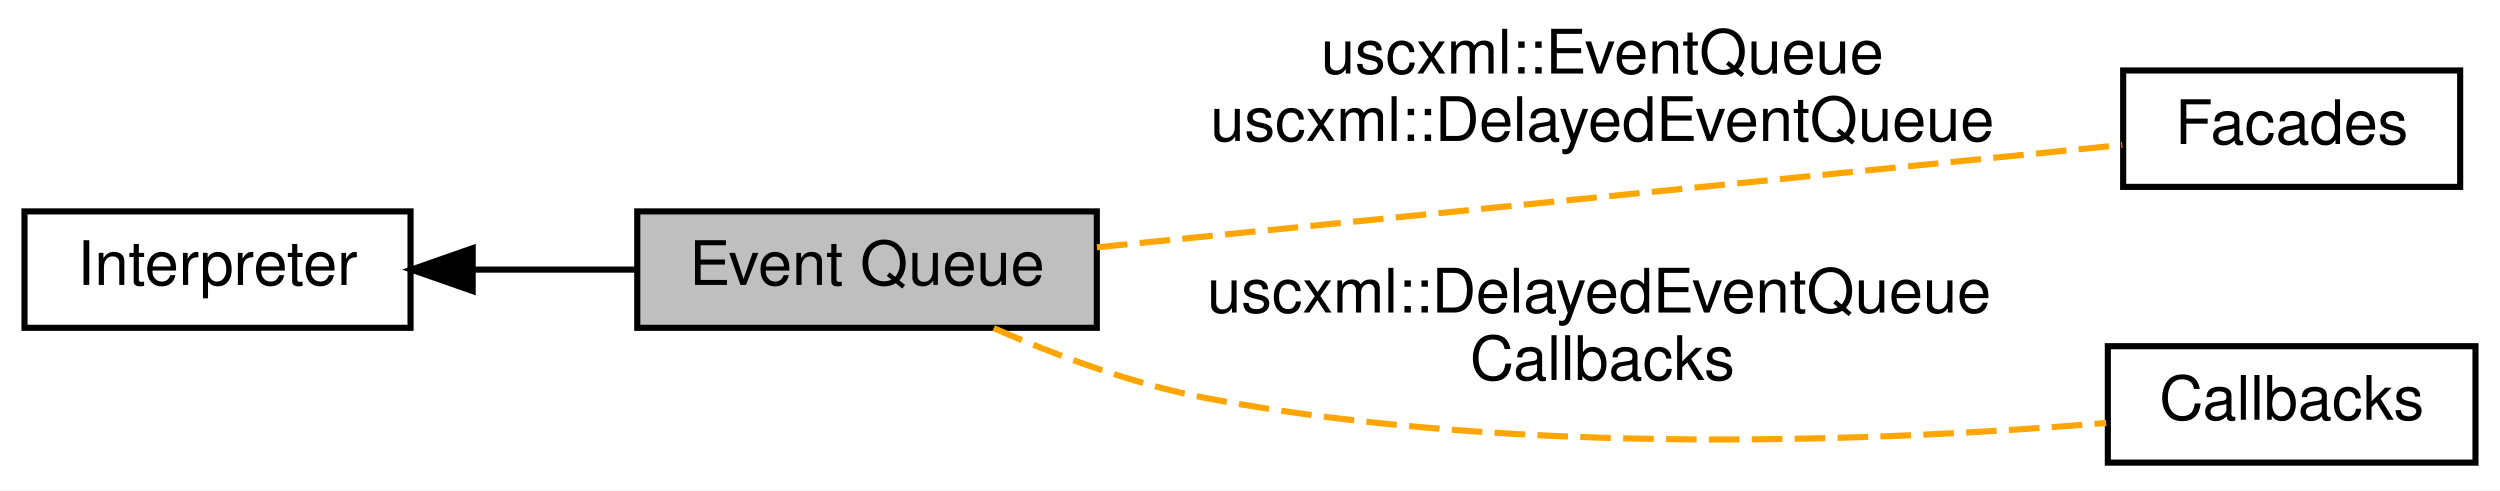
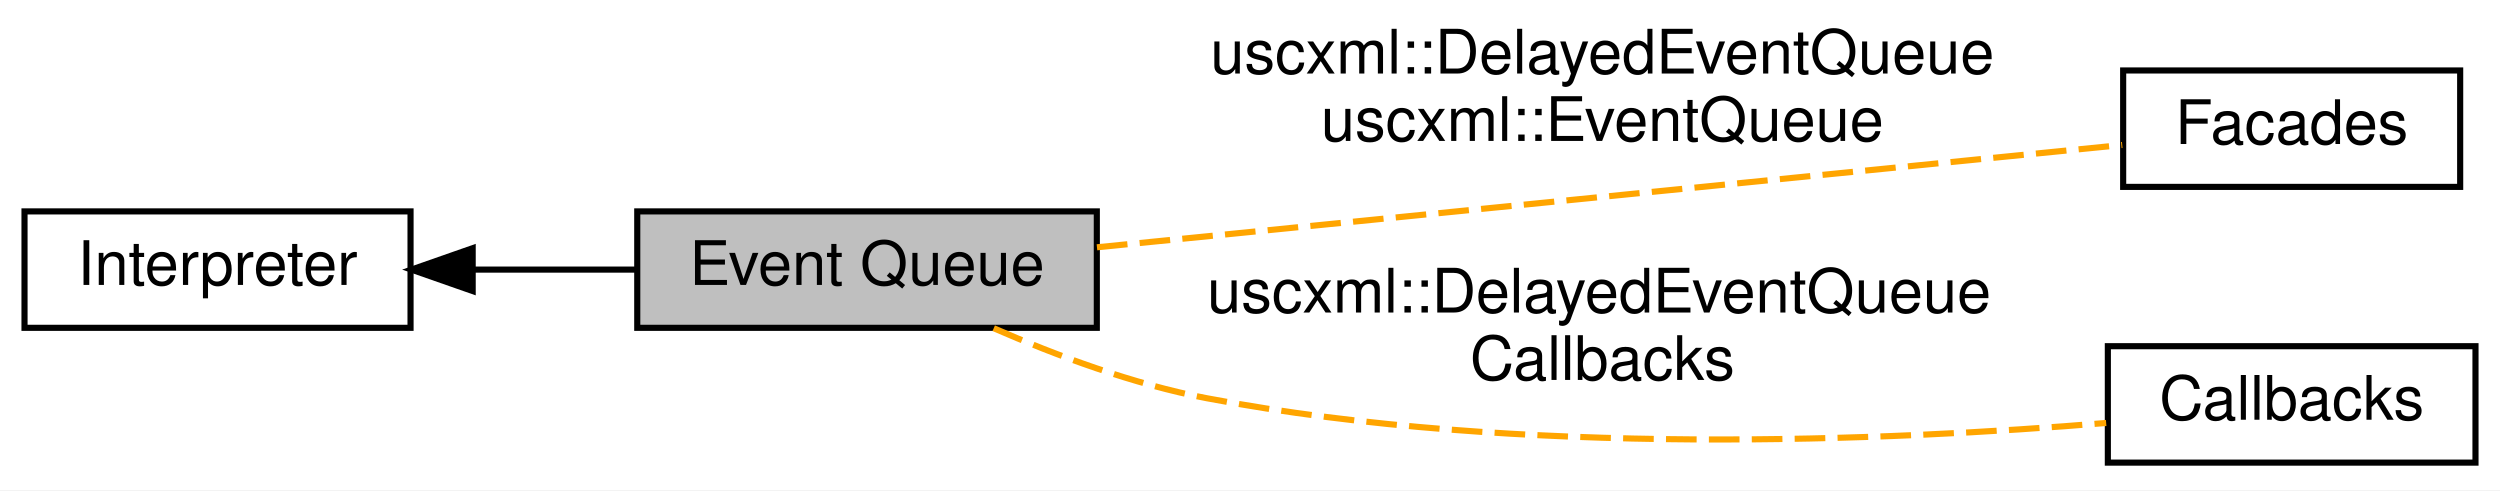
<svg xmlns="http://www.w3.org/2000/svg" xmlns:xlink="http://www.w3.org/1999/xlink" width="408pt" height="80pt" viewBox="0.00 0.00 408.00 80.00">
  <g id="graph0" class="graph" transform="scale(1 1) rotate(0) translate(4 76)">
    <polygon fill="white" stroke="none" points="-4,4 -4,-76 404,-76 404,4 -4,4" />
    <g id="node1" class="node">
      <polygon fill="#bfbfbf" stroke="black" points="100,-22.5 100,-41.5 175,-41.5 175,-22.5 100,-22.5" />
      <text text-anchor="middle" x="137.5" y="-29.5" font-family="Helvetica,sans-Serif" font-size="10.00">Event Queue</text>
    </g>
    <g id="node2" class="node">
      <g id="a_node2">
        <a xlink:href="group__facade.html" target="_top" xlink:title="User-facing facades for the implementations. ">
          <polygon fill="white" stroke="black" points="342.5,-45.5 342.5,-64.5 397.5,-64.5 397.5,-45.5 342.5,-45.5" />
          <text text-anchor="middle" x="370" y="-52.5" font-family="Helvetica,sans-Serif" font-size="10.00">Facades</text>
        </a>
      </g>
    </g>
    <g id="edge2" class="edge">
      <path fill="none" stroke="orange" stroke-dasharray="5,2" d="M175.023,-35.644C221.611,-40.293 301.076,-48.222 342.349,-52.341" />
-       <text text-anchor="middle" x="257.5" y="-64" font-family="Helvetica,sans-Serif" font-size="10.00">uscxml::EventQueue</text>
-       <text text-anchor="middle" x="257.5" y="-53" font-family="Helvetica,sans-Serif" font-size="10.00">uscxml::DelayedEventQueue</text>
+       <text text-anchor="middle" x="257.5" y="-64" font-family="Helvetica,sans-Serif" font-size="10.00">uscxml::DelayedEventQueue</text>
+       <text text-anchor="middle" x="257.5" y="-53" font-family="Helvetica,sans-Serif" font-size="10.00">uscxml::EventQueue</text>
    </g>
    <g id="node4" class="node">
      <g id="a_node4">
        <a xlink:href="group__callback.html" target="_top" xlink:title="Callback interfaces. ">
          <polygon fill="white" stroke="black" points="340,-0.5 340,-19.5 400,-19.5 400,-0.5 340,-0.5" />
          <text text-anchor="middle" x="370" y="-7.5" font-family="Helvetica,sans-Serif" font-size="10.00">Callbacks</text>
        </a>
      </g>
    </g>
    <g id="edge3" class="edge">
      <path fill="none" stroke="orange" stroke-dasharray="5,2" d="M158.178,-22.43C168.321,-18.014 181.044,-13.259 193,-11 243.892,-1.385 304.548,-4.064 339.728,-6.972" />
      <text text-anchor="start" x="193" y="-25" font-family="Helvetica,sans-Serif" font-size="10.00">uscxml::DelayedEventQueue</text>
      <text text-anchor="middle" x="257.5" y="-14" font-family="Helvetica,sans-Serif" font-size="10.00">Callbacks</text>
    </g>
    <g id="node3" class="node">
      <g id="a_node3">
        <a xlink:href="group__interpreter.html" target="_top" xlink:title="The components constituting the core of the interpreter. ">
          <polygon fill="white" stroke="black" points="0,-22.5 0,-41.5 63,-41.5 63,-22.5 0,-22.5" />
          <text text-anchor="middle" x="31.5" y="-29.5" font-family="Helvetica,sans-Serif" font-size="10.00">Interpreter</text>
        </a>
      </g>
    </g>
    <g id="edge1" class="edge">
      <path fill="none" stroke="black" d="M73.184,-32C81.971,-32 91.211,-32 99.834,-32" />
      <polygon fill="black" stroke="black" points="73.141,-28.5 63.141,-32 73.141,-35.5 73.141,-28.5" />
    </g>
  </g>
</svg>
